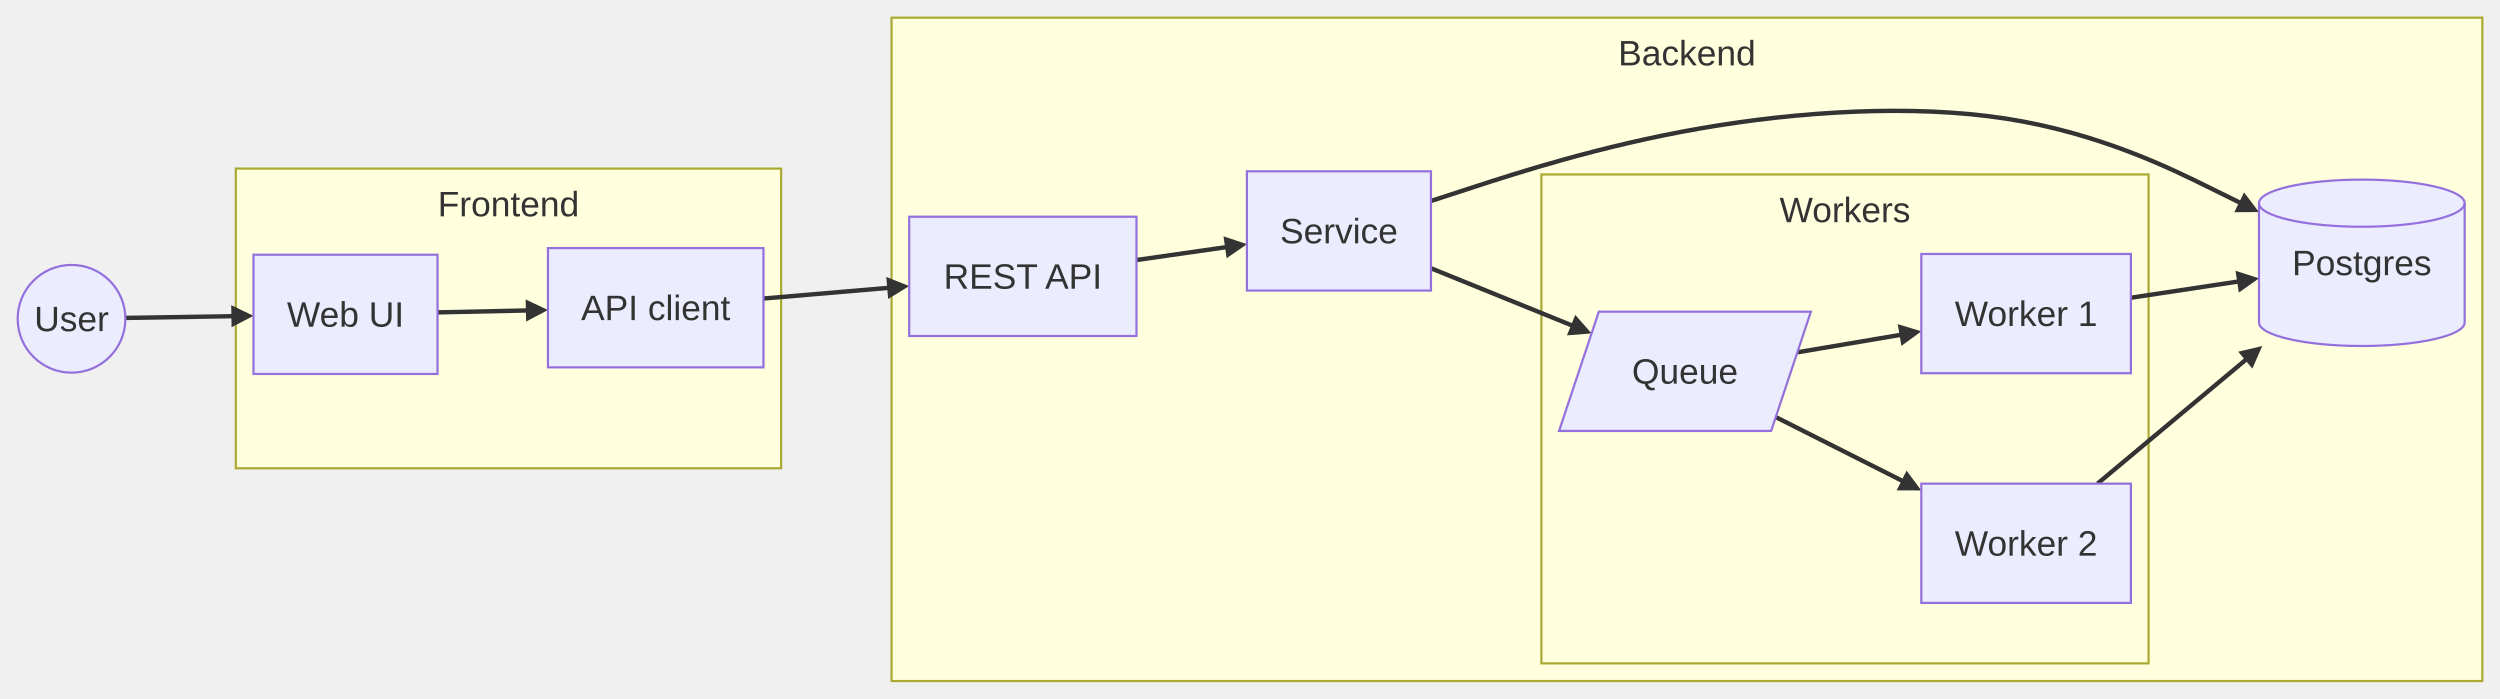
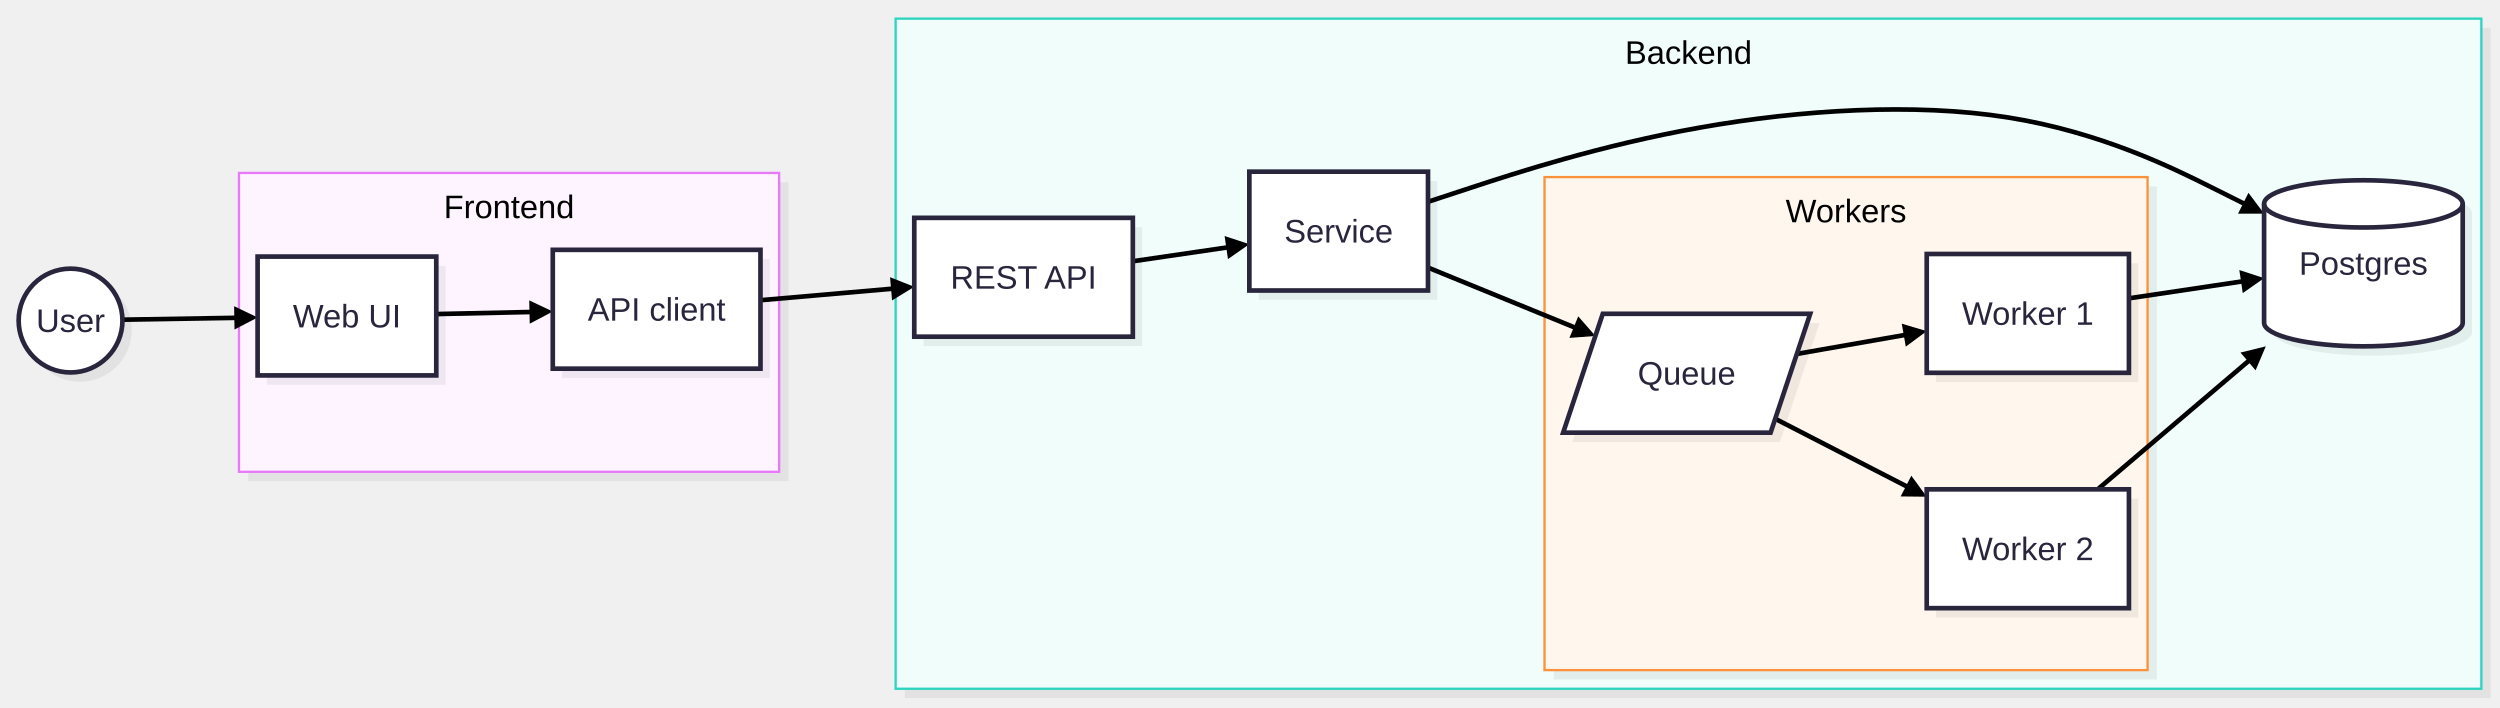
- <svg xmlns="http://www.w3.org/2000/svg" id="my-svg" width="100%" class="flowchart" style="max-width: 1132.024px; background-color: white;" viewBox="-8 -8 1132.024 316.375" role="graphics-document document" aria-roledescription="flowchart-v2">
-   <style>#my-svg{font-family:"trebuchet ms", verdana, arial, sans-serif;font-size:16px;}#my-svg text{font-family:"trebuchet ms", verdana, arial, sans-serif;}</style>
+ <svg xmlns="http://www.w3.org/2000/svg" id="my-svg" width="100%" class="flowchart" style="max-width: 1072.896px; background-color: white;" viewBox="-8 -8 1072.896 303.584" role="graphics-document document" aria-roledescription="flowchart-v2">
+   <style>#my-svg{font-family:"Recursive Variable", arial, sans-serif;font-size:16px;}#my-svg text{font-family:"Recursive Variable", arial, sans-serif;}</style>
  <g>
    <g class="clusters">
      <g id="cluster-frontend" class="cluster">
-         <rect x="98.776" y="68.345" width="246.928" height="135.693" fill="#ffffde" stroke="#aaaa33" stroke-width="1" />
-         <text class="cluster-label" x="222.24" y="89.945" text-anchor="middle" font-size="16" fill="#333">Frontend</text>
+         <rect class="drop-shadow" x="98.554" y="70.221" width="231.812" height="128.261" fill="#000000" stroke="none" opacity="0.06" />
+         <rect x="94.554" y="66.221" width="231.812" height="128.261" fill="#FDF4FF" stroke="#E879F9" stroke-width="1" />
+         <text class="cluster-label" x="210.46" y="85.621" text-anchor="middle" font-size="14" fill="#000000">Frontend</text>
      </g>
      <g id="cluster-backend" class="cluster">
-         <rect x="395.704" y="0" width="720.32" height="300.375" fill="#ffffde" stroke="#aaaa33" stroke-width="1" />
-         <text class="cluster-label" x="755.864" y="21.6" text-anchor="middle" font-size="16" fill="#333">Backend</text>
+         <rect class="drop-shadow" x="380.366" y="4" width="680.53" height="287.584" fill="#000000" stroke="none" opacity="0.06" />
+         <rect x="376.366" y="0" width="680.53" height="287.584" fill="#F0FDFA" stroke="#2DD4BF" stroke-width="1" />
+         <text class="cluster-label" x="716.631" y="19.4" text-anchor="middle" font-size="14" fill="#000000">Backend</text>
      </g>
      <g id="cluster-workers" class="cluster">
-         <rect x="689.96" y="71" width="274.928" height="221.375" fill="#ffffde" stroke="#aaaa33" stroke-width="1" />
-         <text class="cluster-label" x="827.424" y="92.6" text-anchor="middle" font-size="16" fill="#333">Workers</text>
+         <rect class="drop-shadow" x="658.84" y="72" width="258.812" height="211.584" fill="#000000" stroke="none" opacity="0.06" />
+         <rect x="654.84" y="68" width="258.812" height="211.584" fill="#FFF7ED" stroke="#FB923C" stroke-width="1" />
+         <text class="cluster-label" x="784.246" y="87.4" text-anchor="middle" font-size="14" fill="#000000">Workers</text>
      </g>
    </g>
    <g class="edgePaths">
      <g id="L-ui-api_client-0" class="edgePath">
-         <path class="flowchart-link LS-ui LE-api_client" d="M190.12,133.447L232.122,132.553" fill="none" stroke="#333333" stroke-width="2" />
-         <path class="arrowheadPath" d="M240.12,132.383L230.229,137.595L230.016,127.597Z" fill="#333333" stroke="none" />
+         <path class="flowchart-link LS-ui LE-api_client" d="M179.23,126.78L221.232,125.866" fill="none" stroke="#000000" stroke-width="2" />
+         <path class="arrowheadPath" d="M229.23,125.691L219.341,130.908L219.124,120.91Z" fill="#000000" stroke="none" />
      </g>
      <g id="L-api-svc-1" class="edgePath">
-         <path class="flowchart-link LS-api LE-svc" d="M506.616,109.741L548.697,103.695" fill="none" stroke="#333333" stroke-width="2" />
-         <path class="arrowheadPath" d="M556.616,102.557L547.429,108.929L546.007,99.03Z" fill="#333333" stroke="none" />
+         <path class="flowchart-link LS-api LE-svc" d="M478.164,104.12L520.249,97.952" fill="none" stroke="#000000" stroke-width="2" />
+         <path class="arrowheadPath" d="M528.164,96.792L518.995,103.189L517.545,93.295Z" fill="#000000" stroke="none" />
      </g>
      <g id="L-svc-db-2" class="edgePath">
-         <path class="flowchart-link LS-svc LE-db" d="M639.96,83.003L659.129,76.762C678.299,70.521,716.637,58.038,761.551,50.205C806.464,42.371,857.952,39.185,900.075,45.674C942.198,52.162,974.956,68.323,991.335,76.404L1007.714,84.485" fill="none" stroke="#333333" stroke-width="2" />
-         <path class="arrowheadPath" d="M1014.888,88.025L1003.708,88.084L1008.132,79.116Z" fill="#333333" stroke="none" />
+         <path class="flowchart-link LS-svc LE-db" d="M604.84,78.596L623.342,72.526C641.845,66.456,678.849,54.315,721.753,46.716C764.656,39.117,813.458,36.058,853.565,42.381C893.672,48.705,925.084,64.409,940.79,72.261L956.496,80.114" fill="none" stroke="#000000" stroke-width="2" />
+         <path class="arrowheadPath" d="M963.652,83.691L952.472,83.692L956.943,74.747Z" fill="#000000" stroke="none" />
      </g>
      <g id="L-q-w1-3" class="edgePath">
-         <path class="flowchart-link LS-q LE-w1" d="M805.862,151.523L854.104,143.362" fill="none" stroke="#333333" stroke-width="2" />
-         <path class="arrowheadPath" d="M861.992,142.027L852.966,148.625L851.298,138.765Z" fill="#333333" stroke="none" />
+         <path class="flowchart-link LS-q LE-w1" d="M763.132,143.884L810.988,135.491" fill="none" stroke="#000000" stroke-width="2" />
+         <path class="arrowheadPath" d="M818.868,134.109L809.882,140.762L808.155,130.912Z" fill="#000000" stroke="none" />
      </g>
      <g id="L-q-w2-4" class="edgePath">
-         <path class="flowchart-link LS-q LE-w2" d="M796.084,180.855L854.848,210.479" fill="none" stroke="#333333" stroke-width="2" />
-         <path class="arrowheadPath" d="M861.992,214.081L850.812,214.044L855.313,205.114Z" fill="#333333" stroke="none" />
+         <path class="flowchart-link LS-q LE-w2" d="M753.851,171.724L811.754,201.515" fill="none" stroke="#000000" stroke-width="2" />
+         <path class="arrowheadPath" d="M818.868,205.175L807.688,205.046L812.263,196.154Z" fill="#000000" stroke="none" />
      </g>
      <g id="L-svc-q-5" class="edgePath">
-         <path class="flowchart-link LS-svc LE-q" d="M639.96,113.475L705.266,139.966" fill="none" stroke="#333333" stroke-width="2" />
-         <path class="arrowheadPath" d="M712.679,142.974L701.533,143.848L705.292,134.581Z" fill="#333333" stroke="none" />
+         <path class="flowchart-link LS-svc LE-q" d="M604.84,106.833L669.268,133.147" fill="none" stroke="#000000" stroke-width="2" />
+         <path class="arrowheadPath" d="M676.674,136.172L665.526,137.02L669.307,127.762Z" fill="#000000" stroke="none" />
      </g>
      <g id="L-api_client-api-6" class="edgePath">
-         <path class="flowchart-link LS-api_client LE-api" d="M337.704,127.174L395.733,122.214" fill="none" stroke="#333333" stroke-width="2" />
-         <path class="arrowheadPath" d="M403.704,121.533L394.166,127.366L393.314,117.403Z" fill="#333333" stroke="none" />
+         <path class="flowchart-link LS-api_client LE-api" d="M318.366,120.836L376.396,115.776" fill="none" stroke="#000000" stroke-width="2" />
+         <path class="arrowheadPath" d="M384.366,115.081L374.838,120.931L373.97,110.969Z" fill="#000000" stroke="none" />
      </g>
      <g id="L-w1-db-7" class="edgePath">
-         <path class="flowchart-link LS-w1 LE-db" d="M956.888,126.821L1006.978,119.243" fill="none" stroke="#333333" stroke-width="2" />
-         <path class="arrowheadPath" d="M1014.888,118.046L1005.749,124.485L1004.253,114.598Z" fill="#333333" stroke="none" />
+         <path class="flowchart-link LS-w1 LE-db" d="M905.652,120.022L955.74,112.544" fill="none" stroke="#000000" stroke-width="2" />
+         <path class="arrowheadPath" d="M963.652,111.363L954.5,117.785L953.023,107.894Z" fill="#000000" stroke="none" />
      </g>
      <g id="L-w2-db-8" class="edgePath">
-         <path class="flowchart-link LS-w2 LE-db" d="M941.758,211L1010.222,153.803" fill="none" stroke="#333333" stroke-width="2" />
-         <path class="arrowheadPath" d="M1016.361,148.674L1011.892,158.923L1005.481,151.248Z" fill="#333333" stroke="none" />
+         <path class="flowchart-link LS-w2 LE-db" d="M892.238,202L958.285,145.82" fill="none" stroke="#000000" stroke-width="2" />
+         <path class="arrowheadPath" d="M964.379,140.636L960.002,150.924L953.522,143.307Z" fill="#000000" stroke="none" />
      </g>
      <g id="L-user-ui-9" class="edgePath">
-         <path class="flowchart-link LS-user LE-ui" d="M48.773,135.956L98.777,135.142" fill="none" stroke="#333333" stroke-width="2" />
-         <path class="arrowheadPath" d="M106.776,135.012L96.859,140.174L96.696,130.175Z" fill="#333333" stroke="none" />
+         <path class="flowchart-link LS-user LE-ui" d="M44.551,129.202L94.555,128.378" fill="none" stroke="#000000" stroke-width="2" />
+         <path class="arrowheadPath" d="M102.554,128.246L92.638,133.41L92.473,123.411Z" fill="#000000" stroke="none" />
      </g>
    </g>
    <g class="nodes">
      <g id="flowchart-ui-0" class="node default">
-         <rect class="basic label-container" x="106.776" y="107.334" width="83.344" height="54" fill="#ECECFF" stroke="#9370DB" stroke-width="1" />
-         <text class="nodeLabel" x="148.448" y="139.934" text-anchor="middle" font-size="16" fill="#333">Web UI</text>
+         <rect class="drop-shadow" x="106.554" y="106.114" width="76.676" height="51" fill="#000000" stroke="none" opacity="0.06" />
+         <rect class="basic label-container" x="102.554" y="102.114" width="76.676" height="51" fill="#ffffff" stroke="#28253D" stroke-width="2" />
+         <text class="nodeLabel" x="140.892" y="132.514" text-anchor="middle" font-size="14" fill="#28253D">Web UI</text>
      </g>
      <g id="flowchart-api_client-1" class="node default">
-         <rect class="basic label-container" x="240.12" y="104.345" width="97.584" height="54" fill="#ECECFF" stroke="#9370DB" stroke-width="1" />
-         <text class="nodeLabel" x="288.912" y="136.945" text-anchor="middle" font-size="16" fill="#333">API client</text>
+         <rect class="drop-shadow" x="233.23" y="103.221" width="89.136" height="51" fill="#000000" stroke="none" opacity="0.06" />
+         <rect class="basic label-container" x="229.23" y="99.221" width="89.136" height="51" fill="#ffffff" stroke="#28253D" stroke-width="2" />
+         <text class="nodeLabel" x="273.798" y="129.621" text-anchor="middle" font-size="14" fill="#28253D">API client</text>
      </g>
      <g id="flowchart-api-2" class="node default">
-         <rect class="basic label-container" x="403.704" y="90.134" width="102.912" height="54" fill="#ECECFF" stroke="#9370DB" stroke-width="1" />
-         <text class="nodeLabel" x="455.16" y="122.734" text-anchor="middle" font-size="16" fill="#333">REST API</text>
+         <rect class="drop-shadow" x="388.366" y="89.492" width="93.798" height="51" fill="#000000" stroke="none" opacity="0.06" />
+         <rect class="basic label-container" x="384.366" y="85.492" width="93.798" height="51" fill="#ffffff" stroke="#28253D" stroke-width="2" />
+         <text class="nodeLabel" x="431.265" y="115.892" text-anchor="middle" font-size="14" fill="#28253D">REST API</text>
      </g>
      <g id="flowchart-svc-3" class="node default">
-         <rect class="basic label-container" x="556.616" y="69.57" width="83.344" height="54" fill="#ECECFF" stroke="#9370DB" stroke-width="1" />
-         <text class="nodeLabel" x="598.288" y="102.17" text-anchor="middle" font-size="16" fill="#333">Service</text>
+         <rect class="drop-shadow" x="532.164" y="69.674" width="76.676" height="51" fill="#000000" stroke="none" opacity="0.06" />
+         <rect class="basic label-container" x="528.164" y="65.674" width="76.676" height="51" fill="#ffffff" stroke="#28253D" stroke-width="2" />
+         <text class="nodeLabel" x="566.502" y="96.074" text-anchor="middle" font-size="14" fill="#28253D">Service</text>
      </g>
      <g id="flowchart-db-4" class="node default">
-         <path class="basic label-container" d="M1014.888,84L1014.888,138C1014.888,143.895,1035.737,148.674,1061.456,148.674C1087.175,148.674,1108.024,143.895,1108.024,138L1108.024,84C1108.024,78.105,1087.175,73.326,1061.456,73.326C1035.737,73.326,1014.888,78.105,1014.888,84Z" fill="#ECECFF" stroke="#9370DB" stroke-width="1" />
-         <path d="M1014.888,84C1014.888,89.895,1035.737,94.674,1061.456,94.674C1087.175,94.674,1108.024,89.895,1108.024,84" fill="none" stroke="#9370DB" stroke-width="1" />
-         <text class="nodeLabel" x="1061.456" y="116.6" text-anchor="middle" font-size="16" fill="#333">Postgres</text>
+         <path class="drop-shadow" d="M967.652,83.5L967.652,134.5C967.652,140.098,986.735,144.636,1010.274,144.636C1033.813,144.636,1052.896,140.098,1052.896,134.5L1052.896,83.5C1052.896,77.902,1033.813,73.364,1010.274,73.364C986.735,73.364,967.652,77.902,967.652,83.5Z" fill="#000000" stroke="none" opacity="0.06" />
+         <path class="basic label-container" d="M963.652,79.5L963.652,130.5C963.652,136.098,982.735,140.636,1006.274,140.636C1029.813,140.636,1048.896,136.098,1048.896,130.5L1048.896,79.5C1048.896,73.902,1029.813,69.364,1006.274,69.364C982.735,69.364,963.652,73.902,963.652,79.5Z" fill="#ffffff" stroke="#28253D" stroke-width="2" />
+         <path d="M963.652,79.5C963.652,85.098,982.735,89.636,1006.274,89.636C1029.813,89.636,1048.896,85.098,1048.896,79.5" fill="none" stroke="#28253D" stroke-width="2" />
+         <text class="nodeLabel" x="1006.274" y="109.9" text-anchor="middle" font-size="14" fill="#28253D">Postgres</text>
      </g>
      <g id="flowchart-q-5" class="node default">
-         <path class="label-container" d="M715.96,133.132L811.992,133.132L793.992,187.132L697.96,187.132Z" fill="#ECECFF" stroke="#9370DB" stroke-width="1" />
-         <text class="nodeLabel" x="754.976" y="165.732" text-anchor="middle" font-size="16" fill="#333">Queue</text>
+         <path class="drop-shadow" d="M683.84,130.675L772.868,130.675L755.868,181.675L666.84,181.675Z" fill="#000000" stroke="none" opacity="0.06" />
+         <path class="label-container" d="M679.84,126.675L768.868,126.675L751.868,177.675L662.84,177.675Z" fill="#ffffff" stroke="#28253D" stroke-width="2" />
+         <text class="nodeLabel" x="715.854" y="157.075" text-anchor="middle" font-size="14" fill="#28253D">Queue</text>
      </g>
      <g id="flowchart-w1-6" class="node default">
-         <rect class="basic label-container" x="861.992" y="107" width="94.896" height="54" fill="#ECECFF" stroke="#9370DB" stroke-width="1" />
-         <text class="nodeLabel" x="909.44" y="139.6" text-anchor="middle" font-size="16" fill="#333">Worker 1</text>
+         <rect class="drop-shadow" x="822.868" y="105" width="86.784" height="51" fill="#000000" stroke="none" opacity="0.06" />
+         <rect class="basic label-container" x="818.868" y="101" width="86.784" height="51" fill="#ffffff" stroke="#28253D" stroke-width="2" />
+         <text class="nodeLabel" x="862.26" y="131.4" text-anchor="middle" font-size="14" fill="#28253D">Worker 1</text>
      </g>
      <g id="flowchart-w2-7" class="node default">
-         <rect class="basic label-container" x="861.992" y="211" width="94.896" height="54" fill="#ECECFF" stroke="#9370DB" stroke-width="1" />
-         <text class="nodeLabel" x="909.44" y="243.6" text-anchor="middle" font-size="16" fill="#333">Worker 2</text>
+         <rect class="drop-shadow" x="822.868" y="206" width="86.784" height="51" fill="#000000" stroke="none" opacity="0.06" />
+         <rect class="basic label-container" x="818.868" y="202" width="86.784" height="51" fill="#ffffff" stroke="#28253D" stroke-width="2" />
+         <text class="nodeLabel" x="862.26" y="232.4" text-anchor="middle" font-size="14" fill="#28253D">Worker 2</text>
      </g>
      <g id="flowchart-user-8" class="node default">
-         <circle class="basic label-container" cx="24.388" cy="136.353" r="24.388" fill="#ECECFF" stroke="#9370DB" stroke-width="1" />
-         <text class="nodeLabel" x="24.388" y="141.953" text-anchor="middle" font-size="16" fill="#333">User</text>
+         <circle class="drop-shadow" cx="26.277" cy="133.568" r="22.277" fill="#000000" stroke="none" opacity="0.06" />
+         <circle class="basic label-container" cx="22.277" cy="129.568" r="22.277" fill="#ffffff" stroke="#28253D" stroke-width="2" />
+         <text class="nodeLabel" x="22.277" y="134.468" text-anchor="middle" font-size="14" fill="#28253D">User</text>
      </g>
    </g>
  </g>
</svg>
